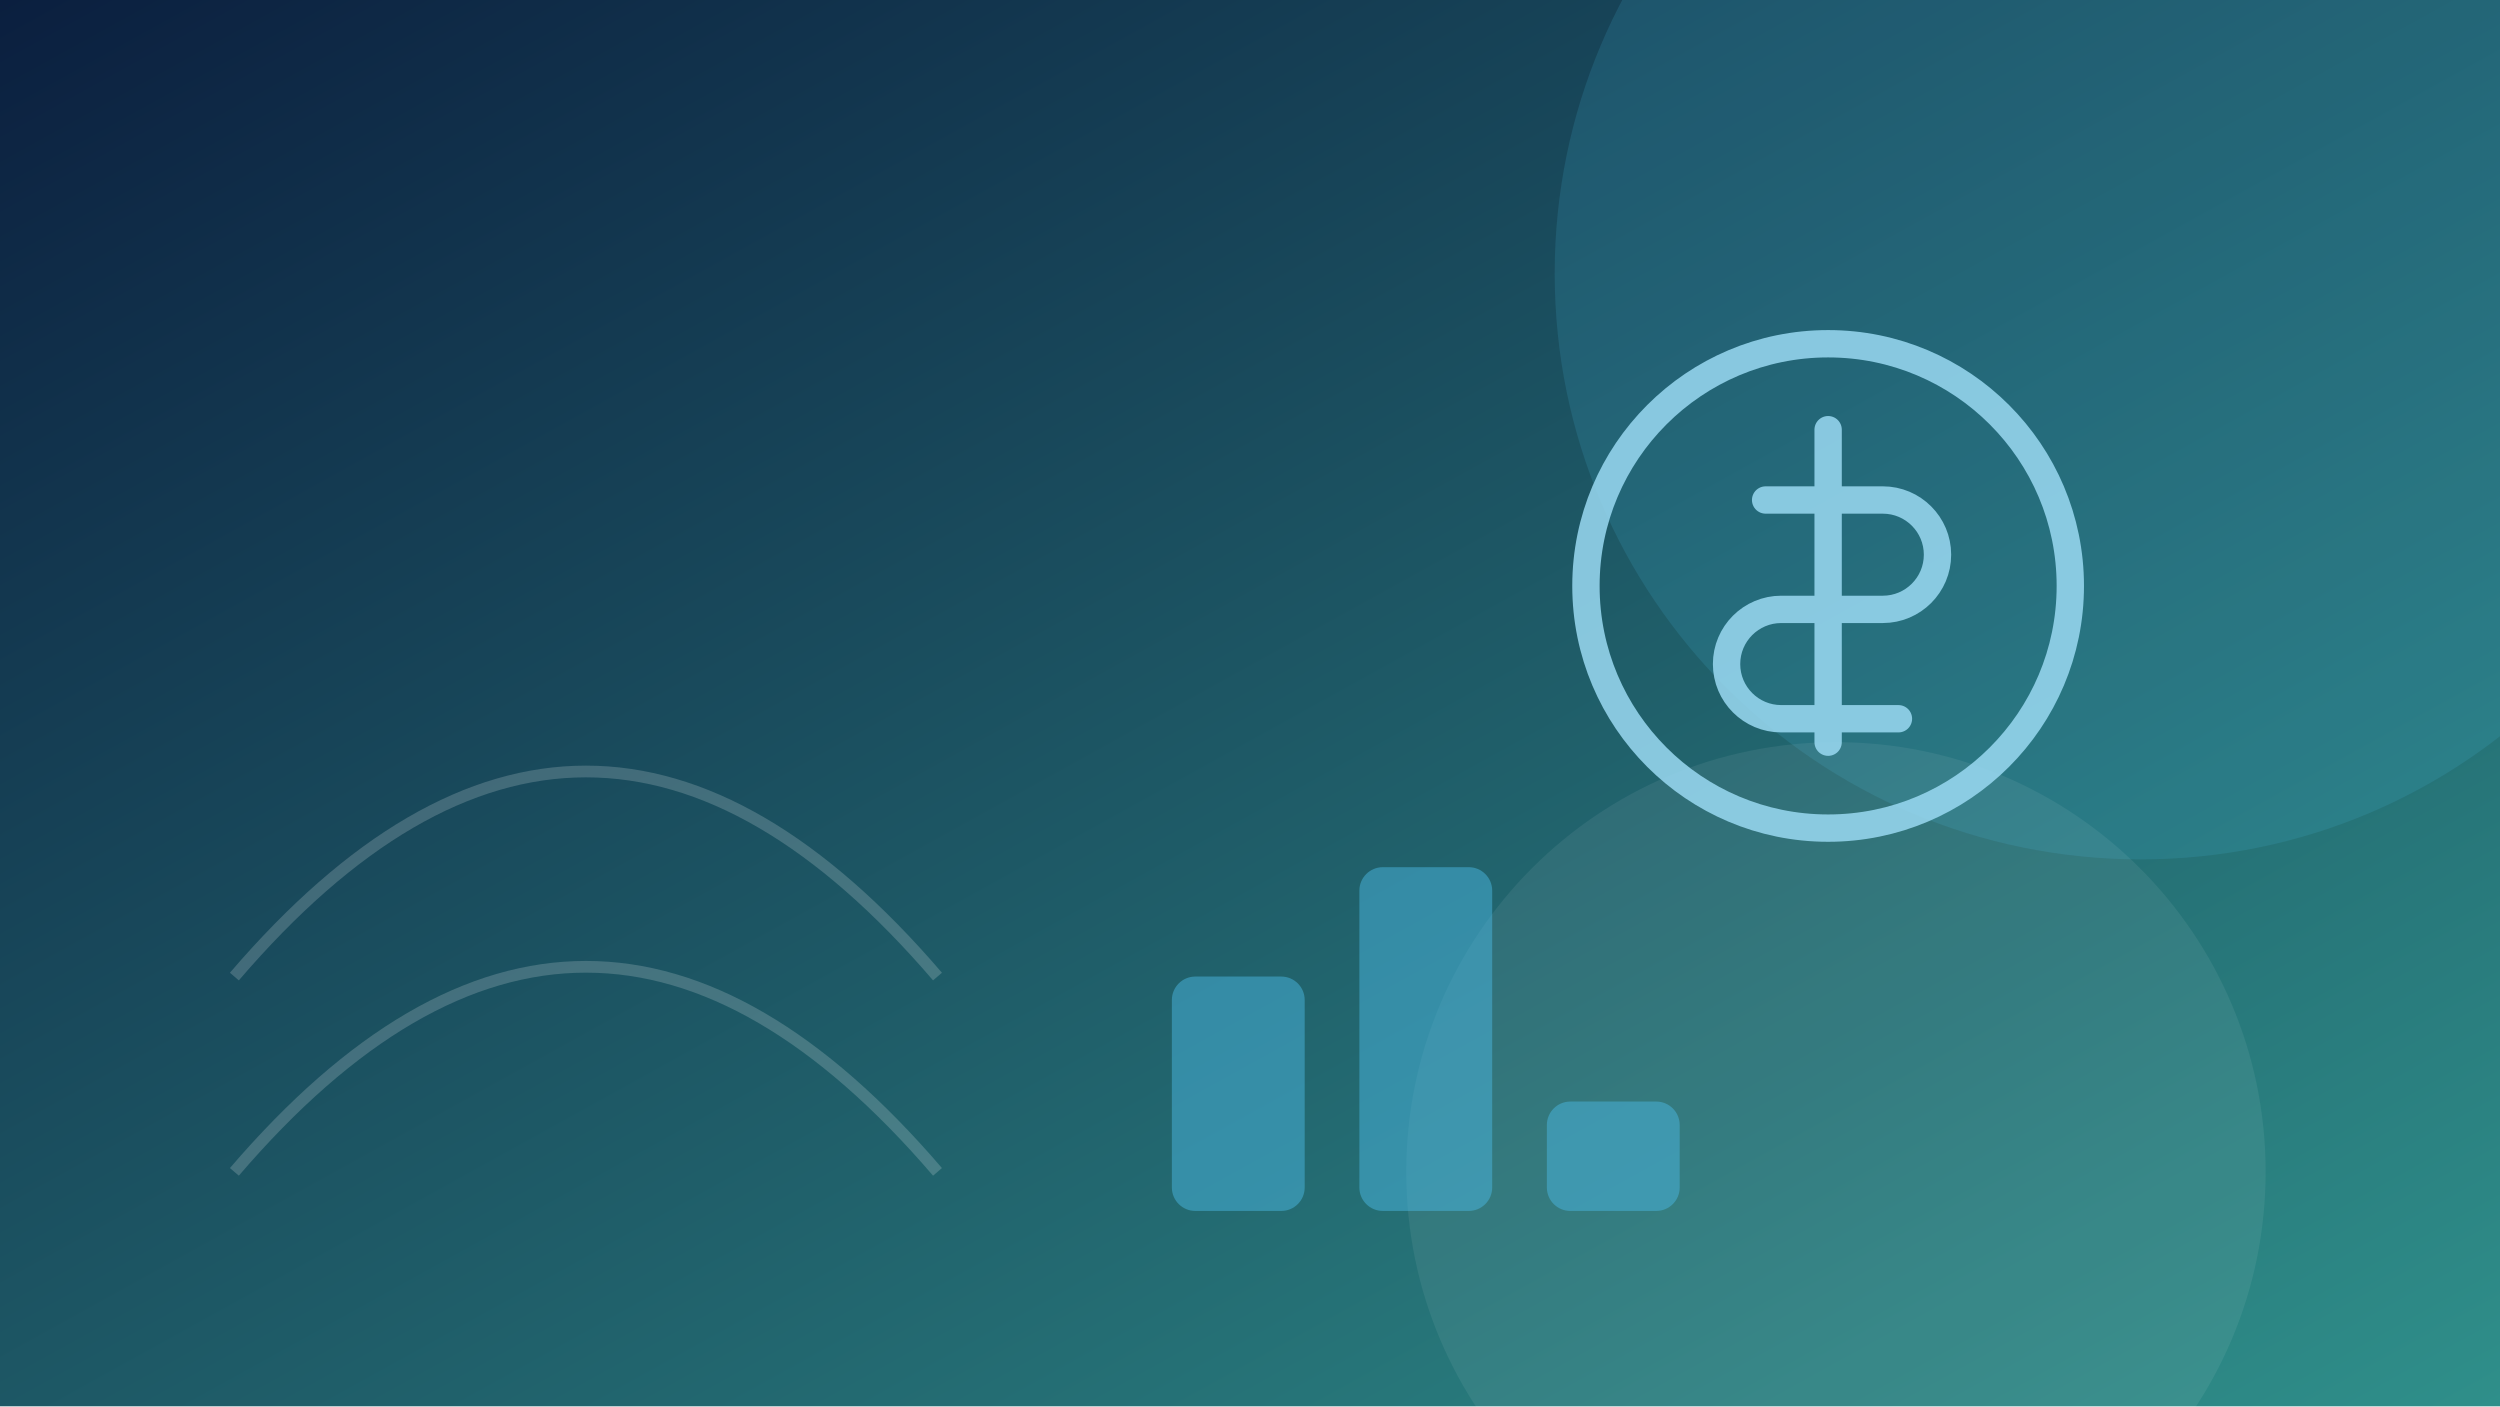
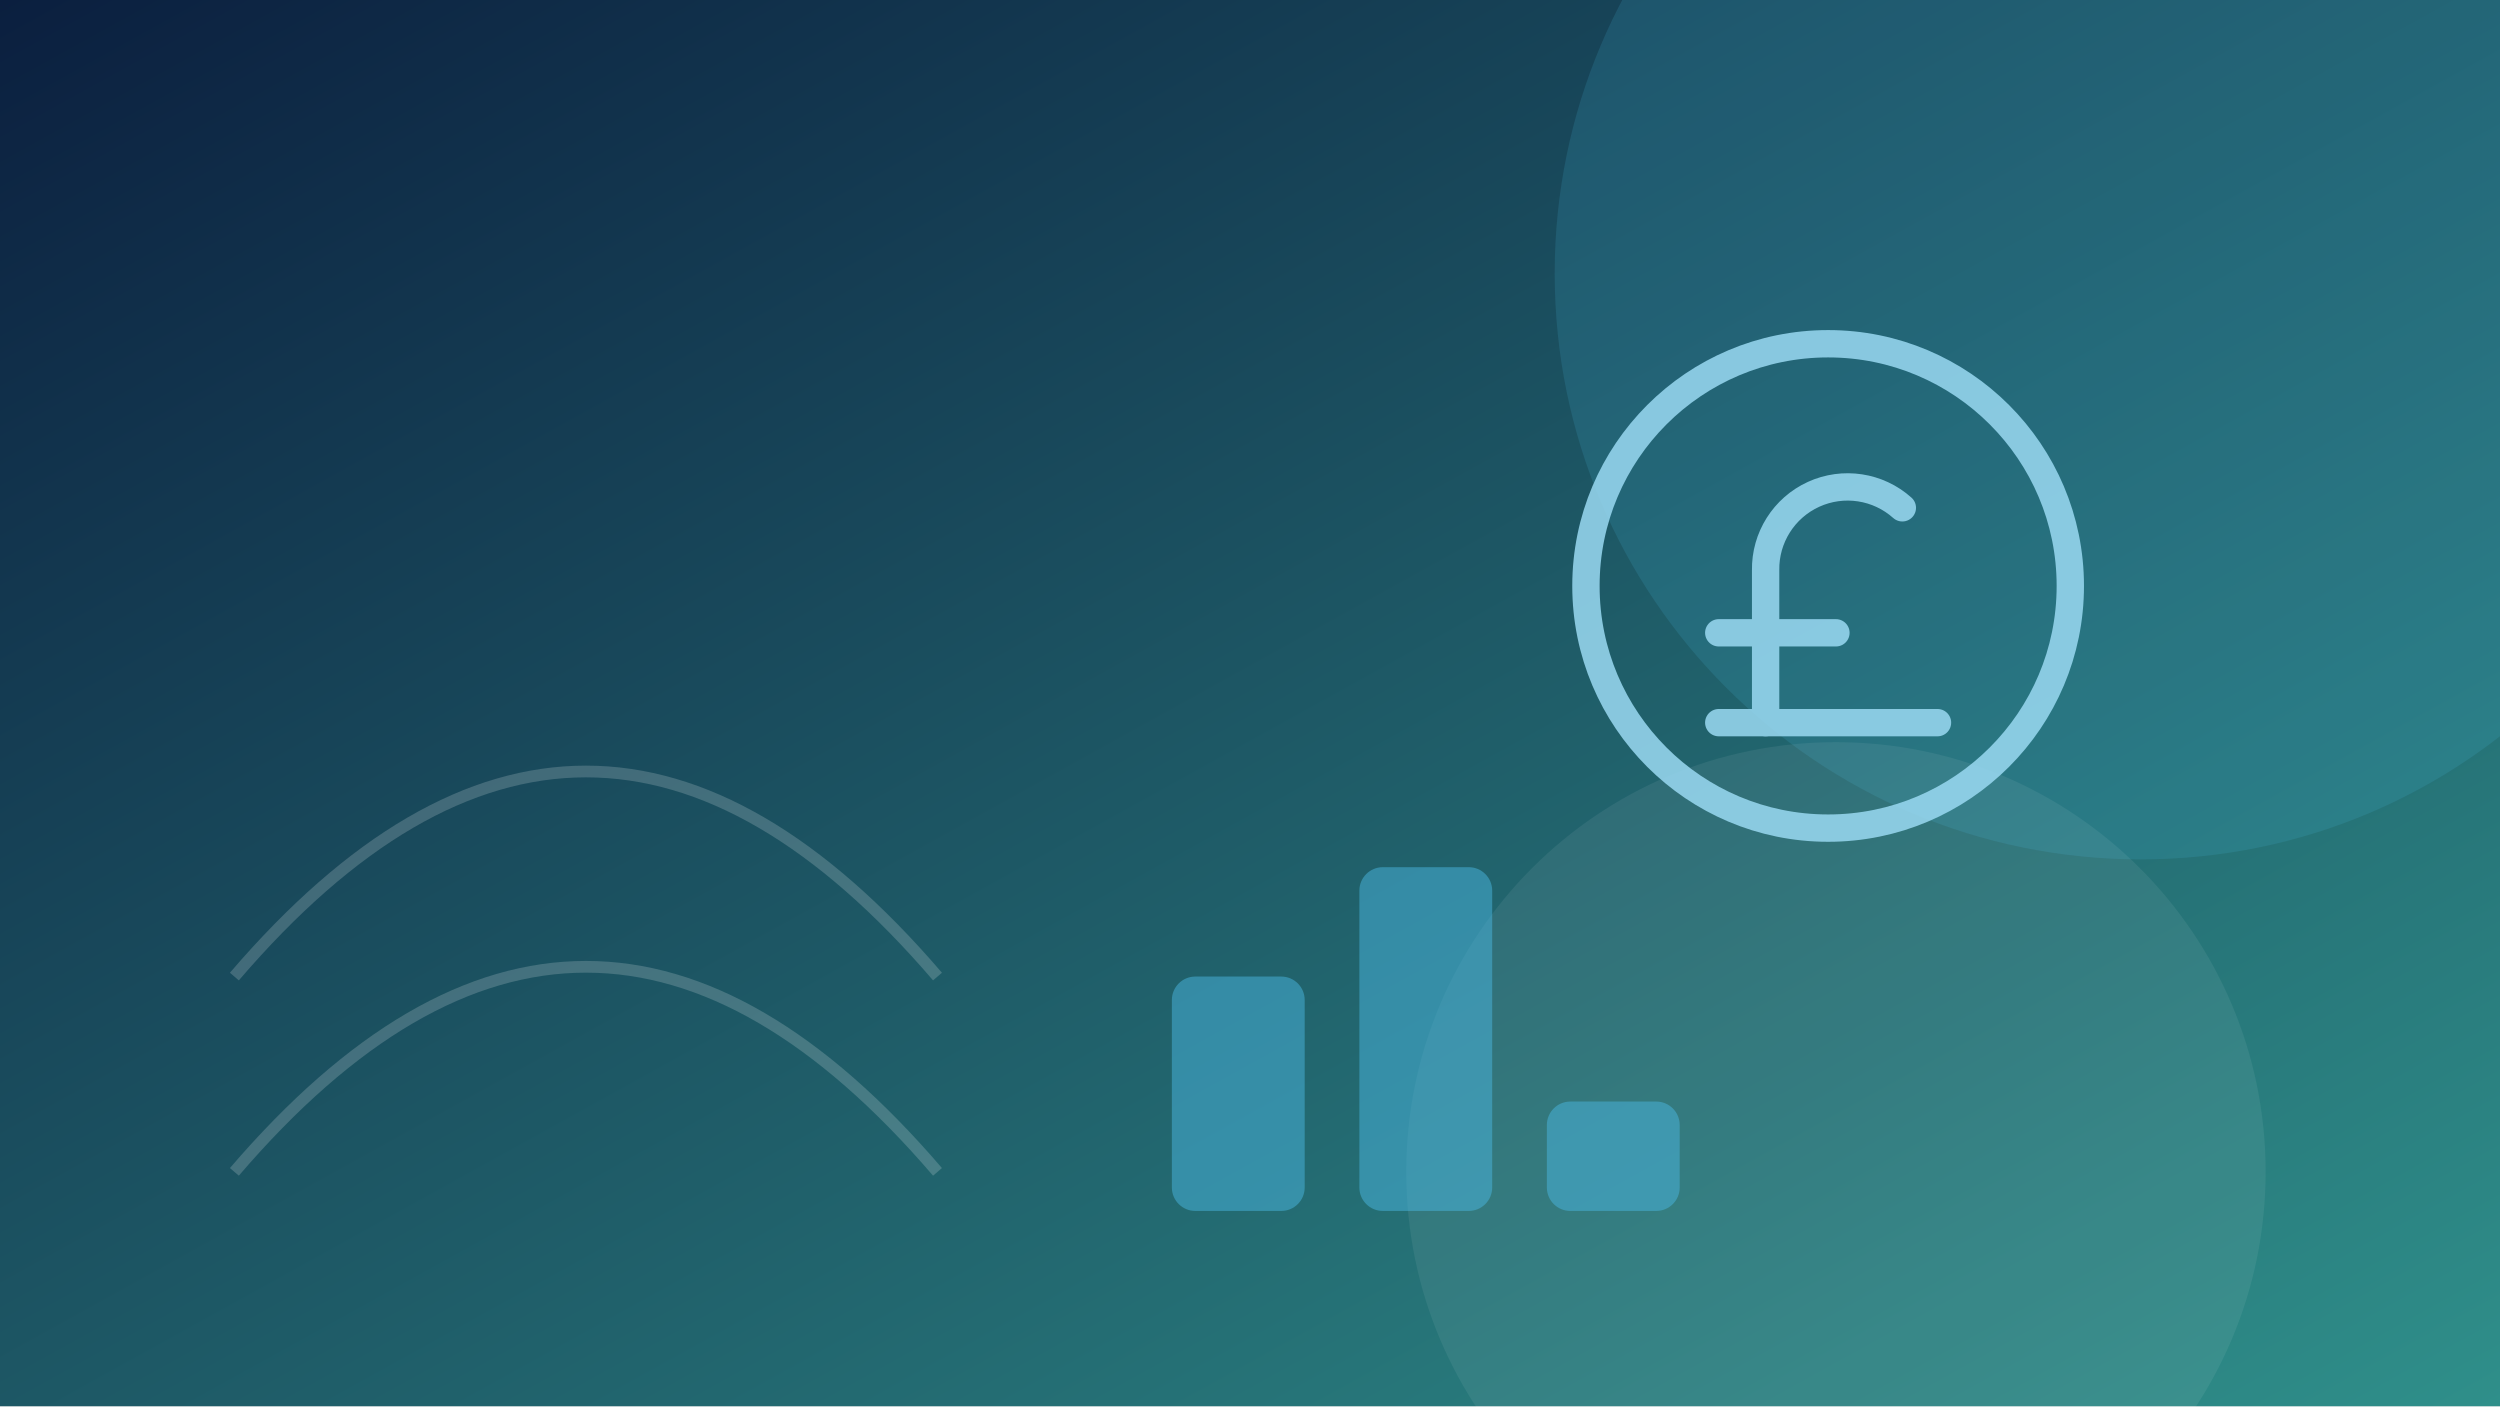
<svg xmlns="http://www.w3.org/2000/svg" viewBox="0 0 640 360" role="img" aria-label="Abstract artwork of coins and currency">
  <defs>
    <linearGradient id="b" x1="0" y1="0" x2="1" y2="1">
      <stop offset="0" stop-color="#0b1f3f" />
      <stop offset="1" stop-color="#2f8f8a" />
    </linearGradient>
  </defs>
  <rect width="640" height="360" fill="url(#b)" />
  <circle cx="548" cy="70" r="150" fill="#49b6e0" opacity=".16" />
  <circle cx="470" cy="300" r="110" fill="#ffffff" opacity=".07" />
-   <g stroke="#9ad9f2" stroke-width="7" fill="none" opacity=".85">
+   <g stroke="#9ad9f2" stroke-width="7" fill="none" opacity=".85" stroke-linecap="round">
    <circle cx="468" cy="150" r="62" />
-     <path d="M468 110v80M452 128h30a14 14 0 010 28h-26a14 14 0 000 28h30" stroke-linecap="round" />
+     <path d="M487 130a21 21 0 00-35 16v39" />
+     <path d="M440 185h56" />
+     <path d="M440 162h30" />
  </g>
  <g fill="#49b6e0" opacity=".5">
    <rect x="300" y="250" width="34" height="60" rx="6" />
    <rect x="348" y="222" width="34" height="88" rx="6" />
    <rect x="396" y="282" width="34" height="28" rx="6" />
  </g>
  <g stroke="#ffffff" stroke-width="3" opacity=".18" fill="none">
    <path d="M60 300c60-70 120-70 180 0" />
    <path d="M60 250c60-70 120-70 180 0" />
  </g>
</svg>
